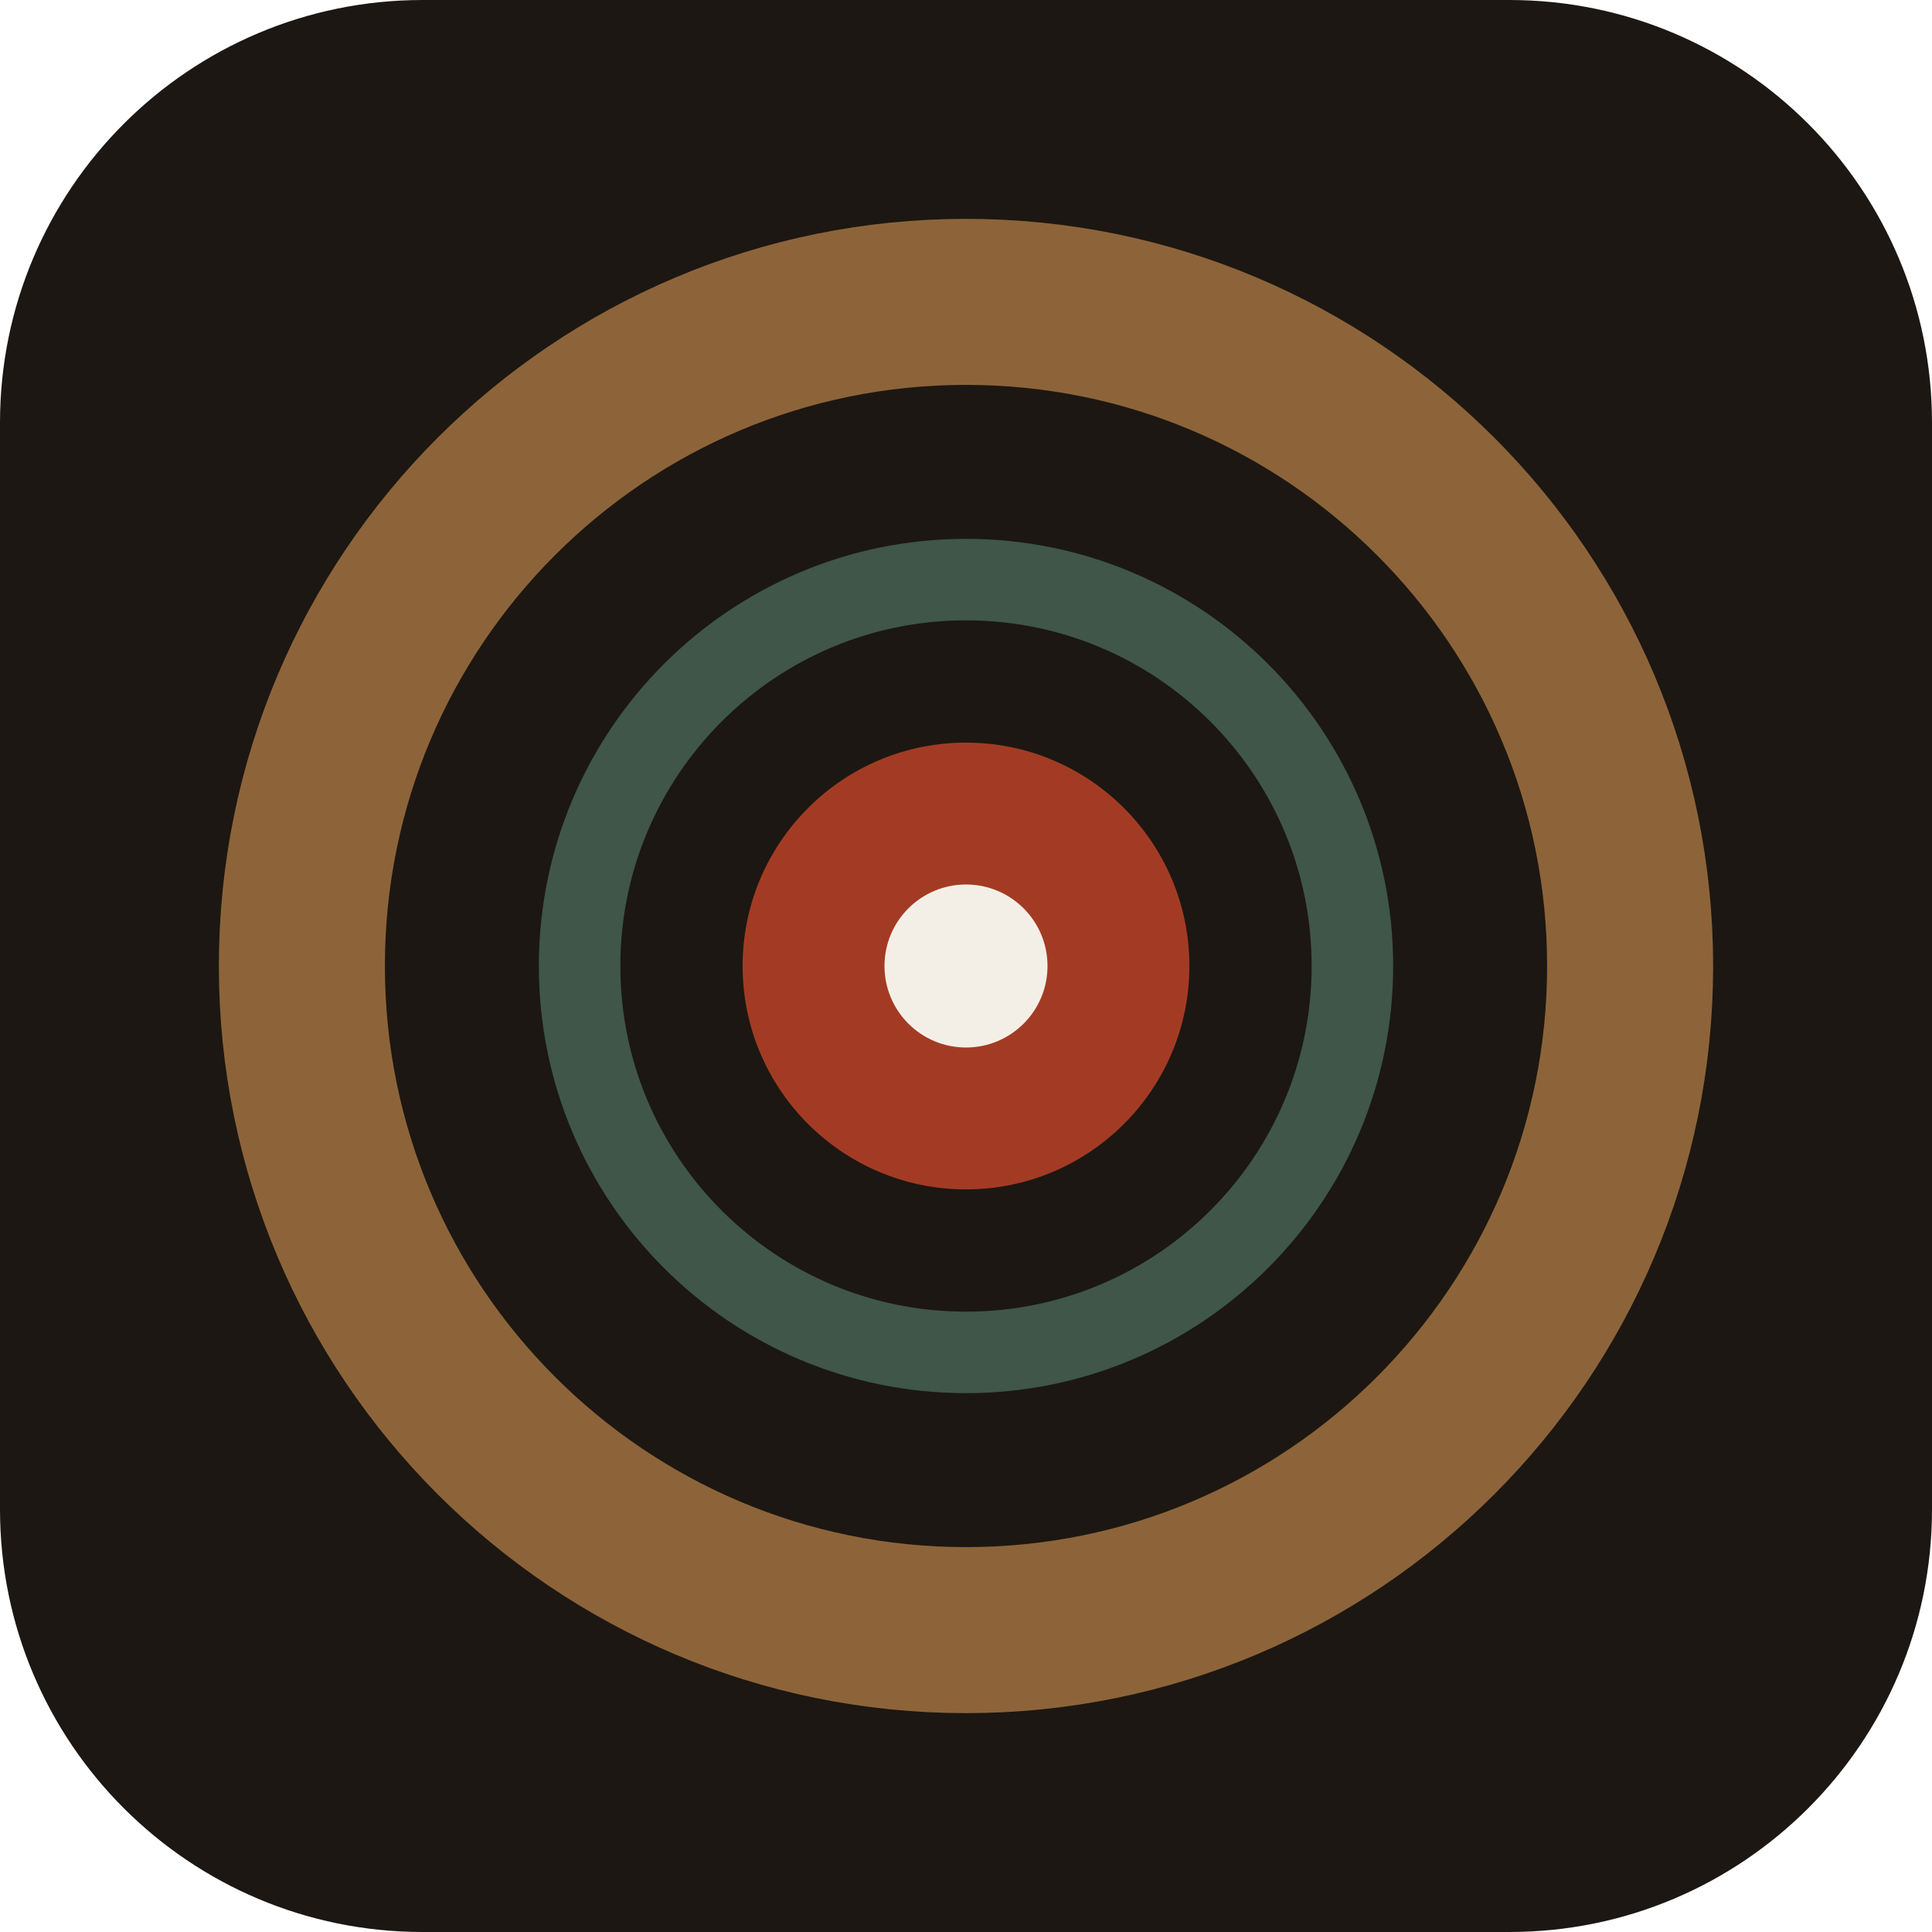
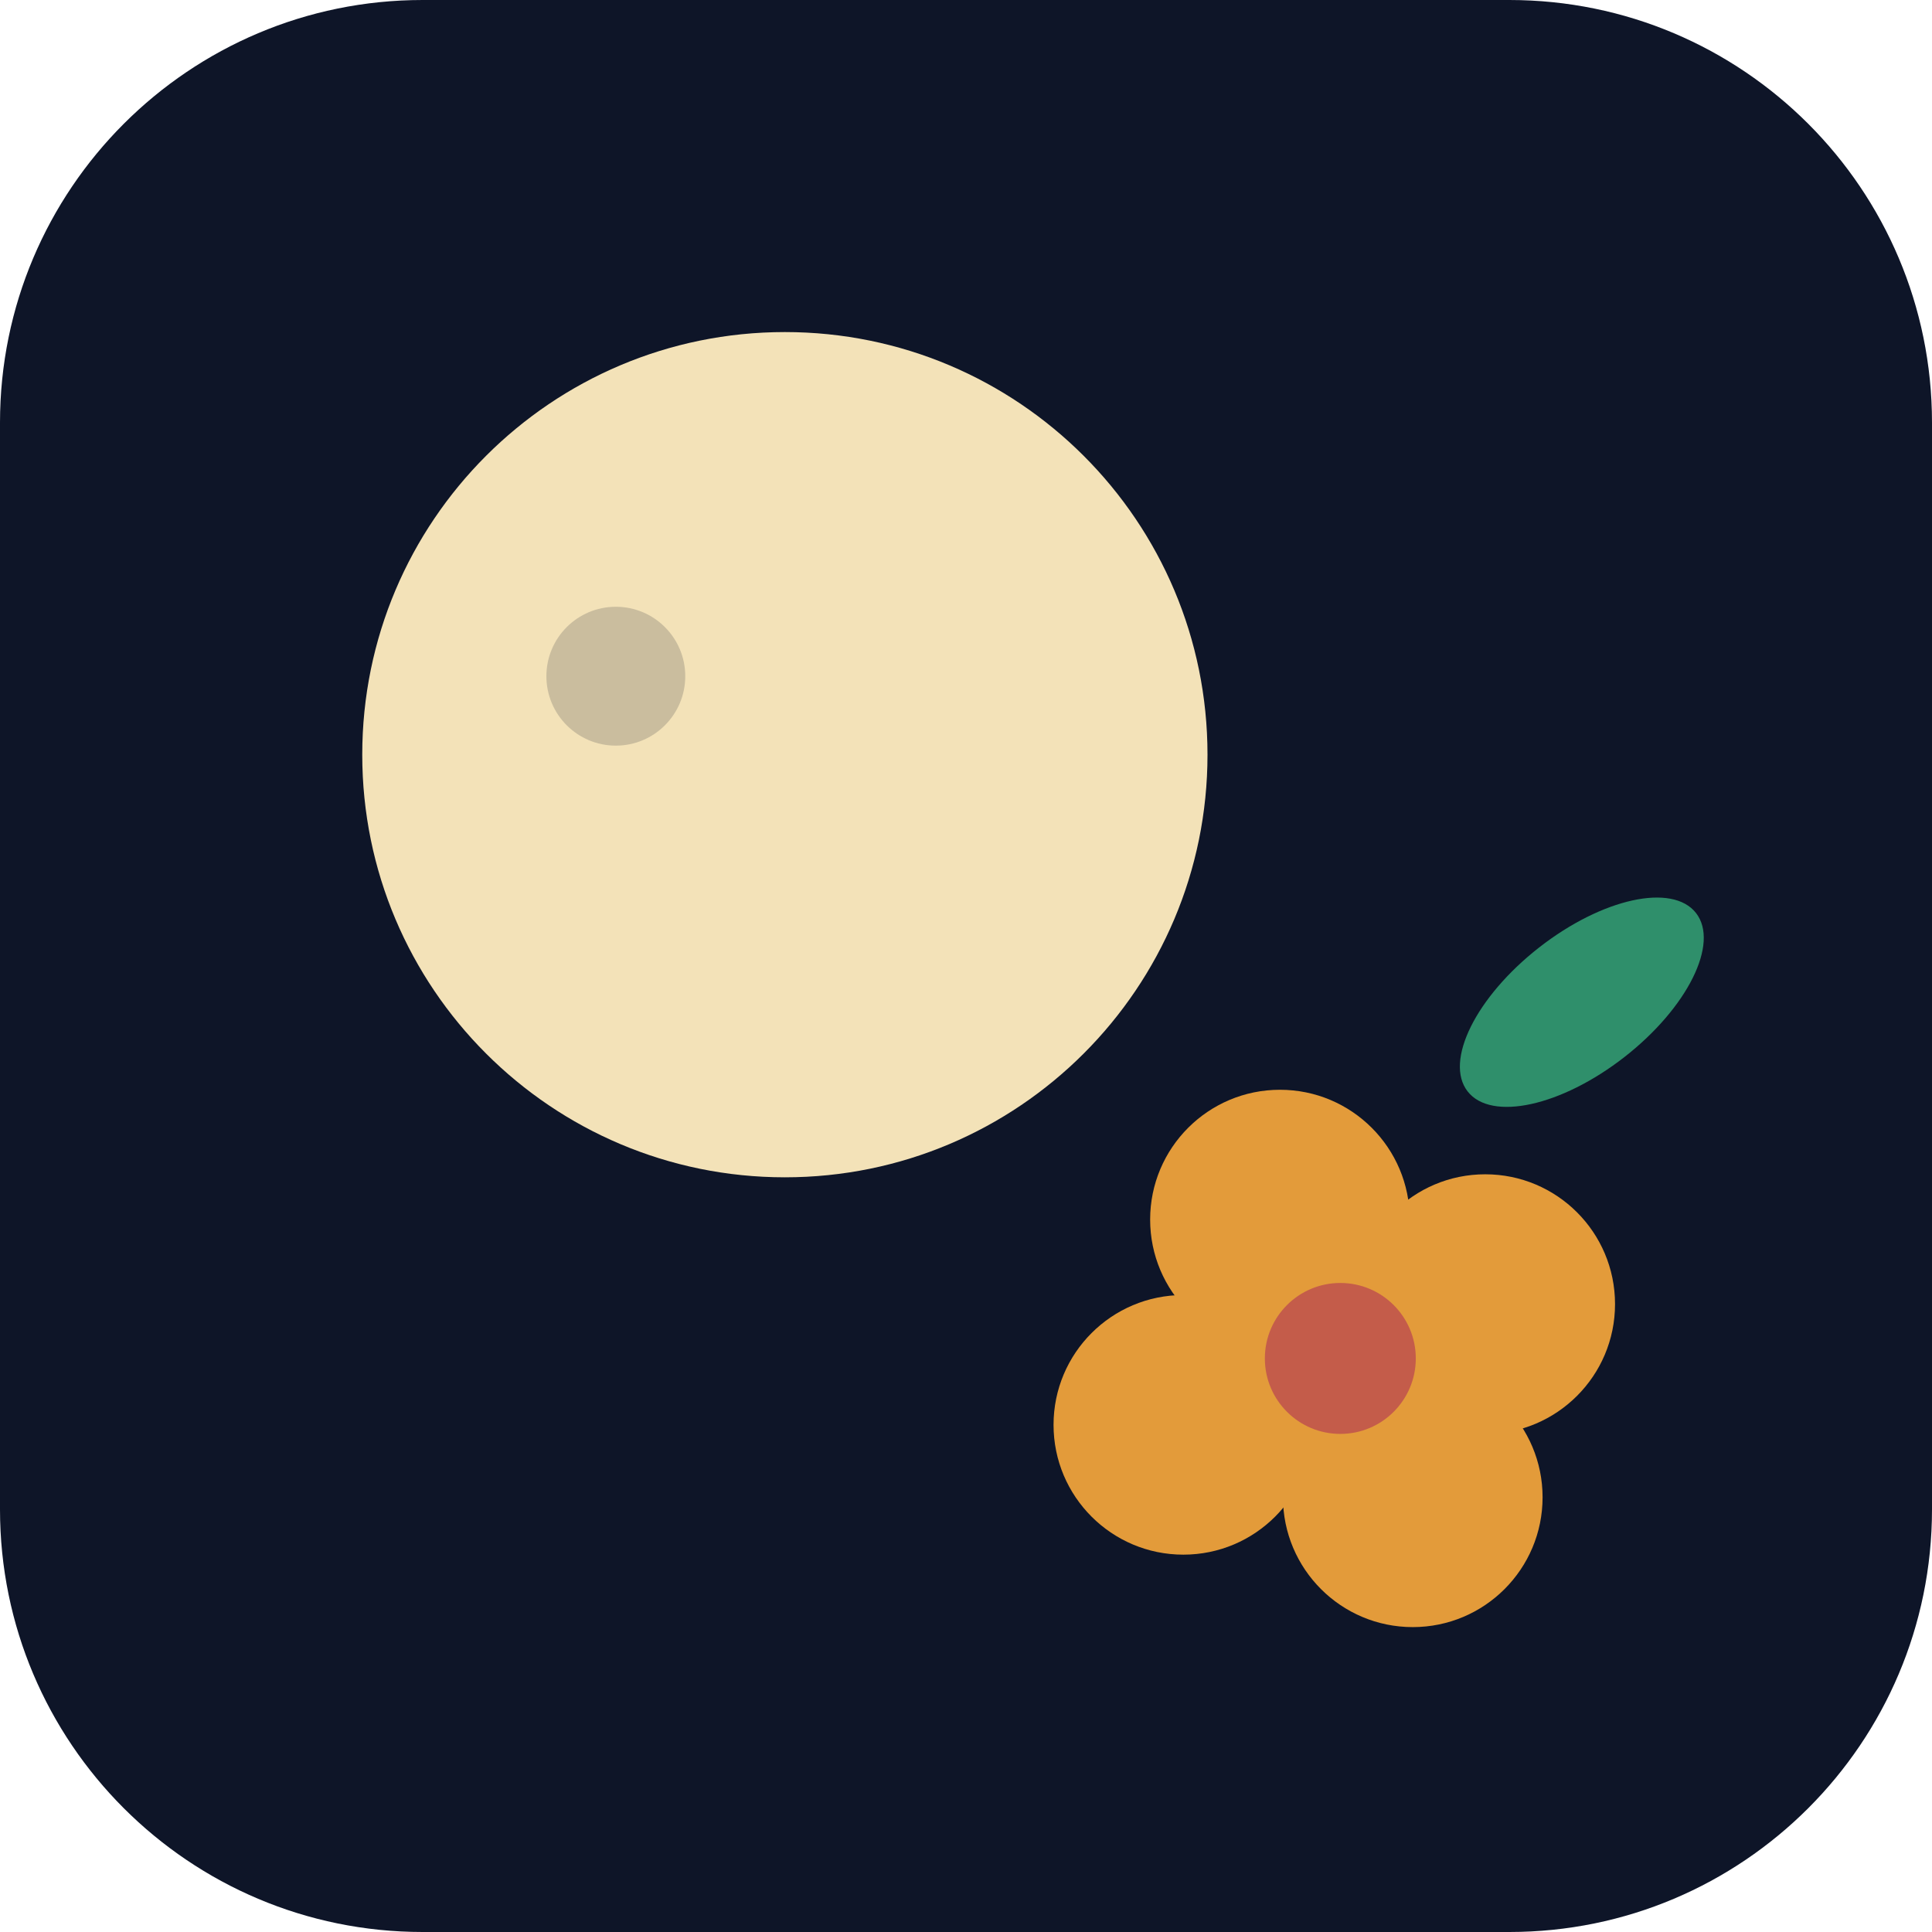
<svg xmlns="http://www.w3.org/2000/svg" viewBox="0 0 32 32">
-   <rect width="32" height="32" rx="7" fill="#1c1712" />
-   <circle cx="16" cy="16" r="11" fill="none" stroke="#8d6439" stroke-width="2.75" />
-   <circle cx="16" cy="16" r="6.4" fill="none" stroke="#3f5648" stroke-width="1.35" />
-   <circle cx="16" cy="16" r="3.7" fill="#a33b24" />
-   <circle cx="16" cy="16" r="1.35" fill="#f4efe6" />
+   <rect width="32" height="32" rx="7" fill="#0e1528" />
+   <circle cx="13" cy="12.5" r="7" fill="#f3e2b8" />
+   <circle cx="10.2" cy="11.2" r="1.15" fill="#0e1528" opacity="0.18" />
+   <g fill="#e39b3a">
+     <circle cx="21.2" cy="20.2" r="2.15" />
+     <circle cx="24.6" cy="21.6" r="2.15" />
+     <circle cx="23.4" cy="24.8" r="2.15" />
+     <circle cx="19.6" cy="23.6" r="2.15" />
+   </g>
+   <circle cx="22.2" cy="22.5" r="1.25" fill="#c45c4a" />
+   <ellipse cx="26.2" cy="16.6" rx="2.4" ry="1.15" fill="#2f8f6b" transform="rotate(-38 26.2 16.6)" />
</svg>
